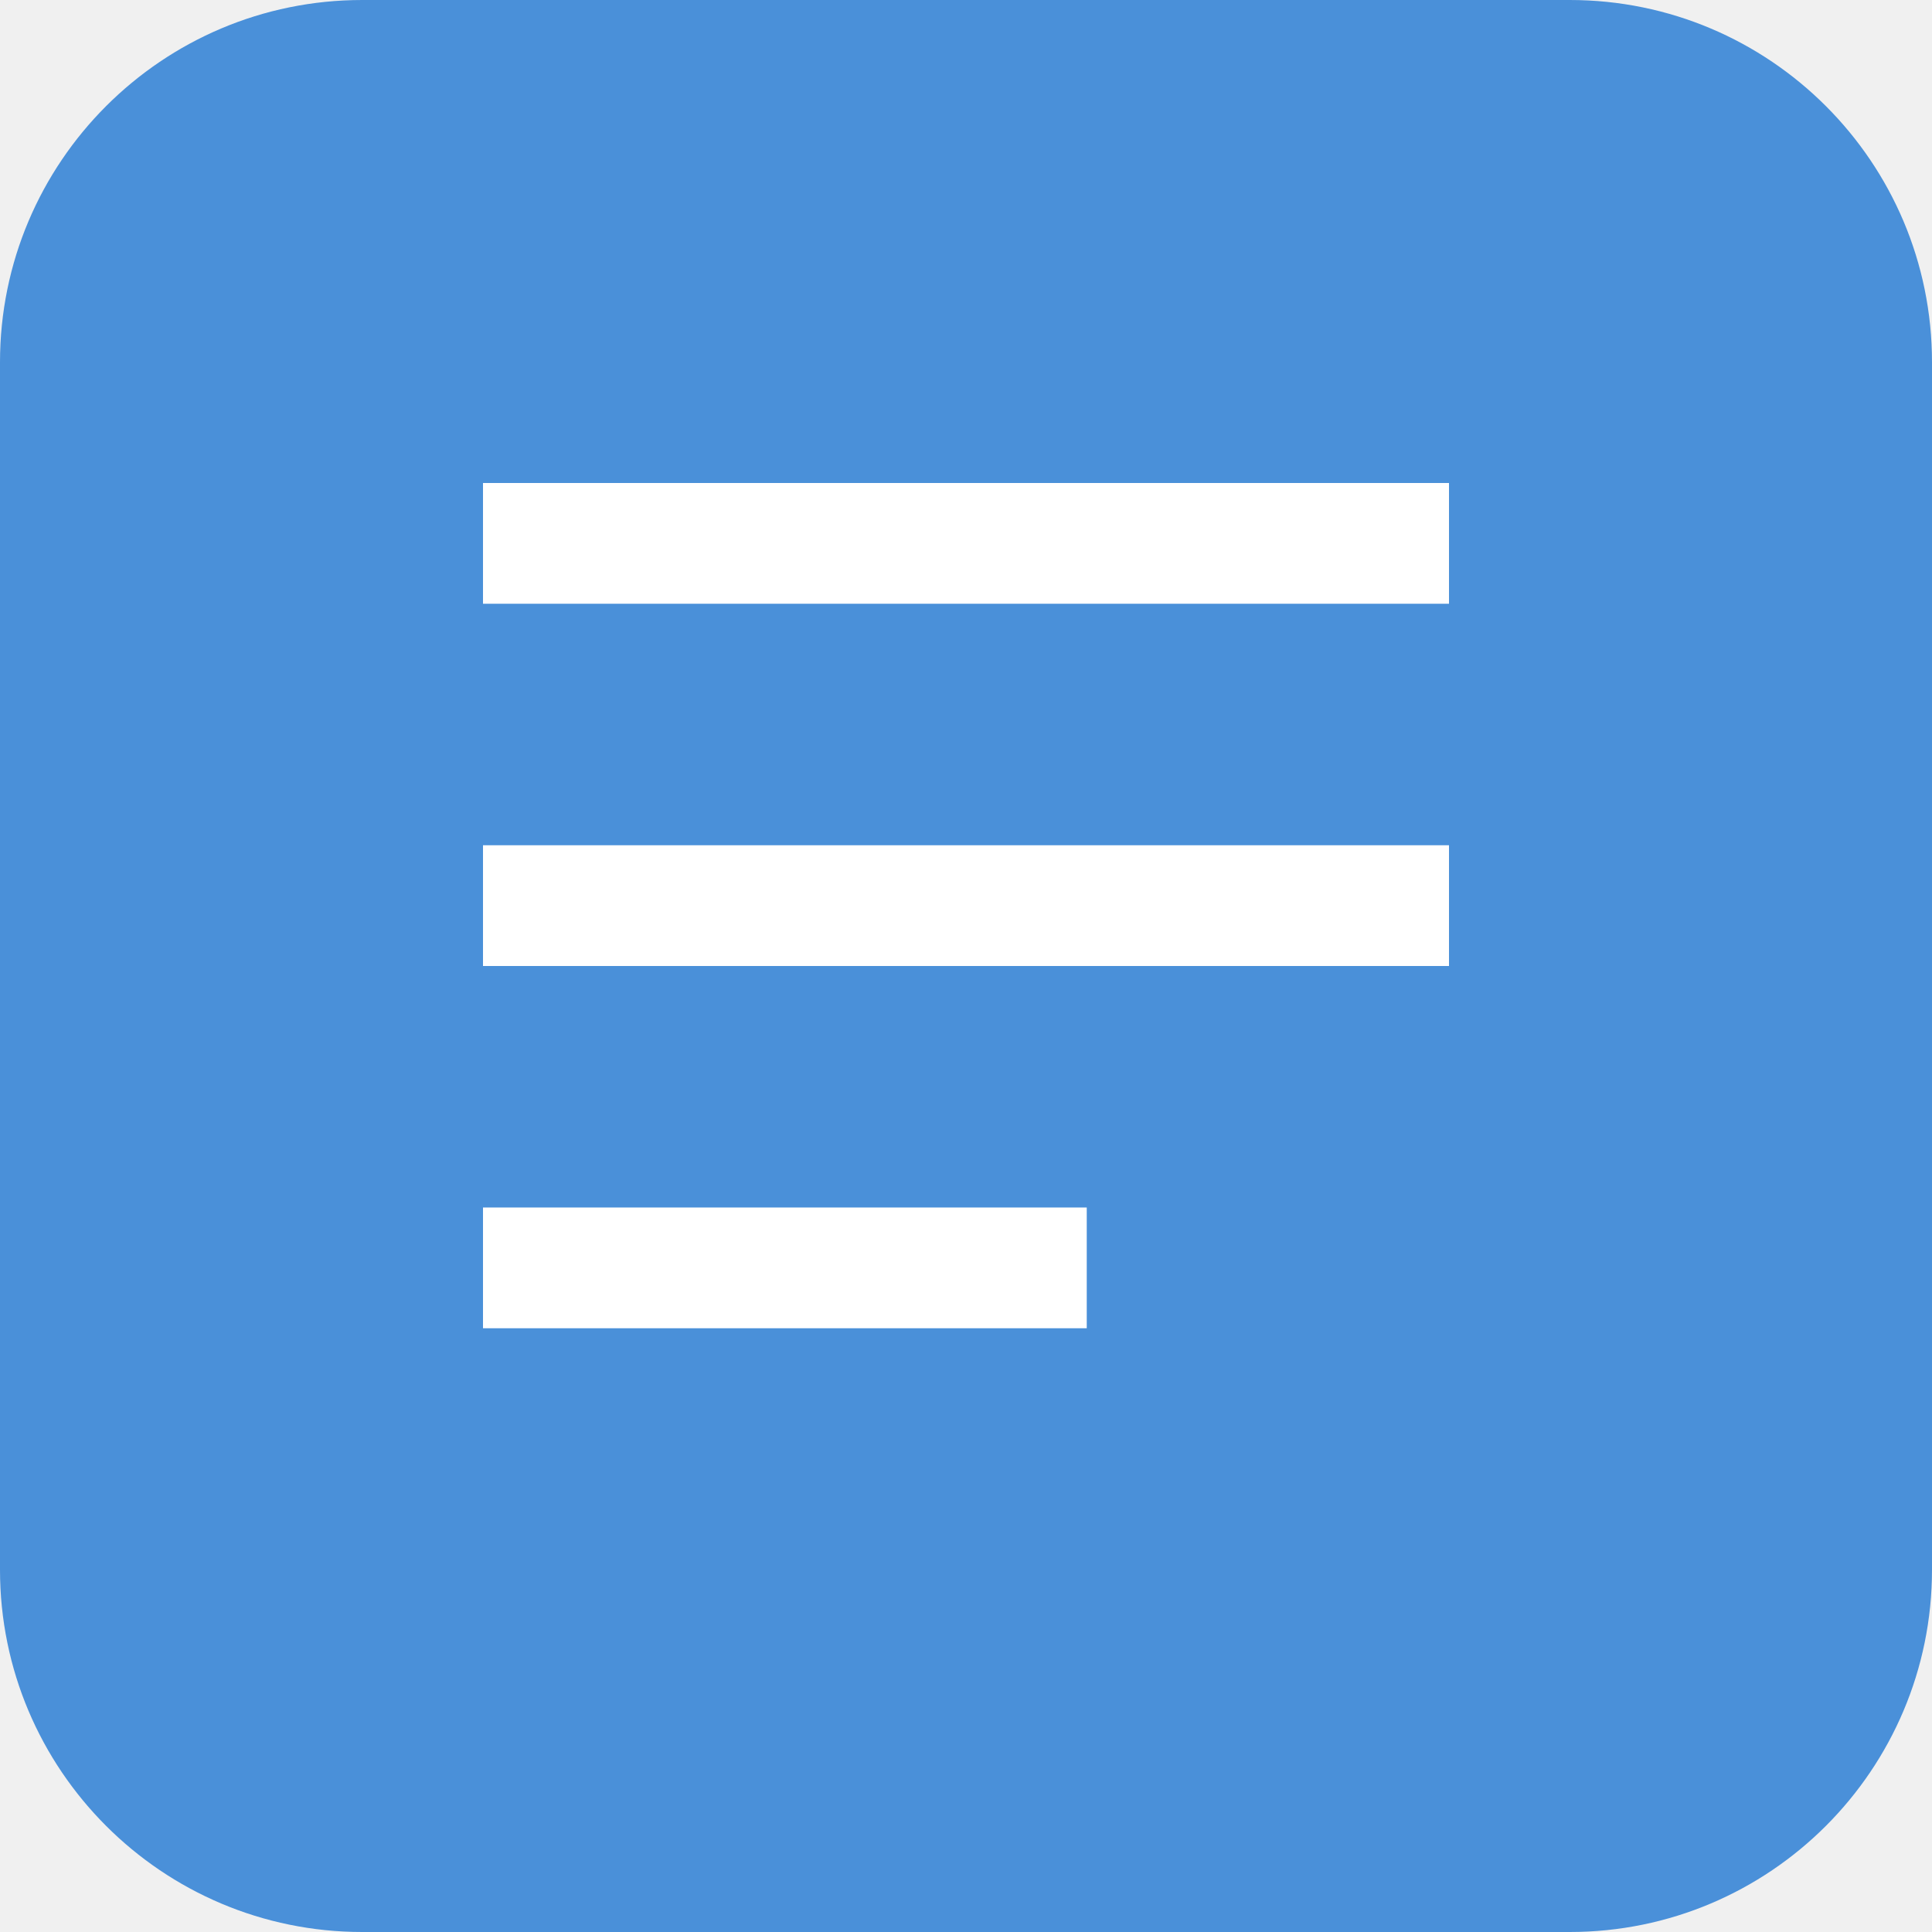
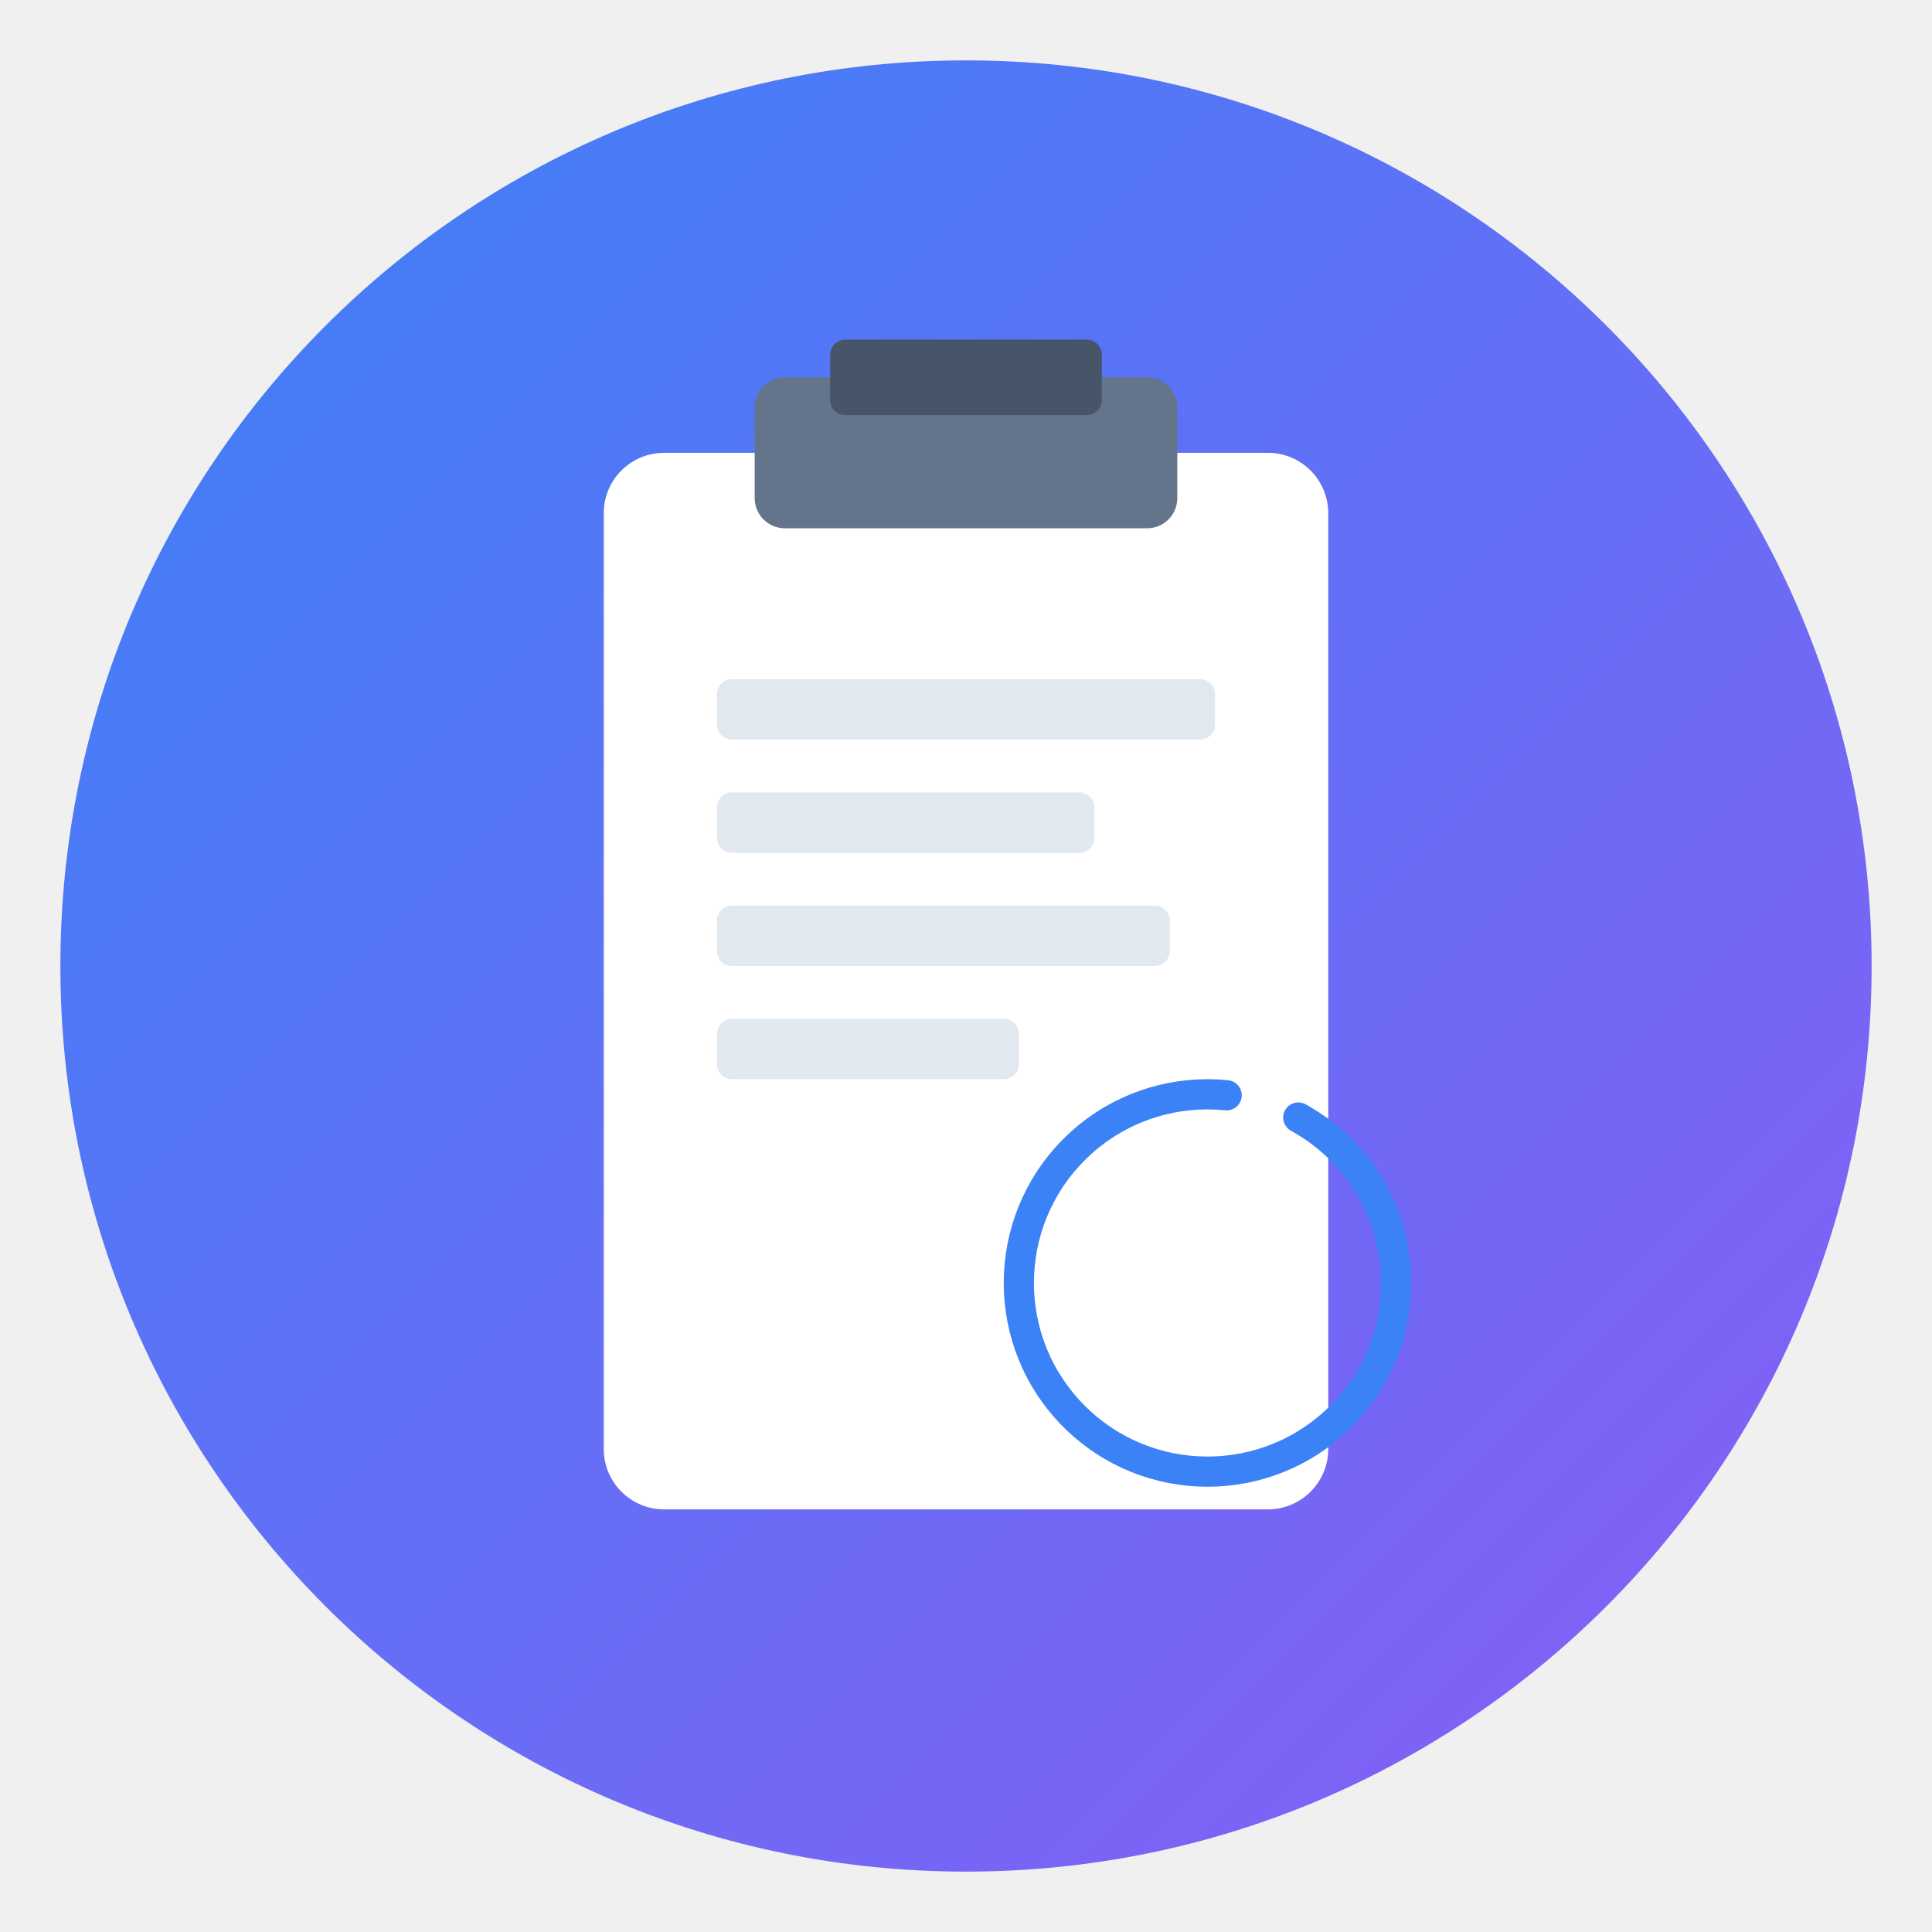
- <svg xmlns="http://www.w3.org/2000/svg" width="32" height="32" viewBox="0 0 32 32">
-   <rect fill="#4A90D9" width="32" height="32" rx="6" />
-   <path fill="#FFF" d="M8 8h16v2H8zm0 6h16v2H8zm0 6h10v2H8z" />
+ <svg xmlns="http://www.w3.org/2000/svg" width="512" height="512" viewBox="0 0 512 512" fill="none">
+   <circle cx="256" cy="256" r="240" fill="url(#gradient)" />
+   <rect x="160" y="120" width="192" height="280" rx="16" fill="white" />
+   <rect x="200" y="100" width="112" height="40" rx="8" fill="#64748b" />
+   <rect x="220" y="90" width="72" height="20" rx="4" fill="#475569" />
+   <rect x="190" y="180" width="132" height="16" rx="4" fill="#e2e8f0" />
+   <rect x="190" y="210" width="100" height="16" rx="4" fill="#e2e8f0" />
+   <rect x="190" y="240" width="120" height="16" rx="4" fill="#e2e8f0" />
+   <rect x="190" y="270" width="80" height="16" rx="4" fill="#e2e8f0" />
+   <circle cx="320" cy="340" r="50" stroke="#3b82f6" stroke-width="8" fill="none" stroke-linecap="round" stroke-dasharray="280 20" transform="rotate(-45 320 340)" />
+   <defs>
+     <linearGradient id="gradient" x1="0%" y1="0%" x2="100%" y2="100%">
+       <stop offset="0%" style="stop-color:#3b82f6" />
+       <stop offset="100%" style="stop-color:#8b5cf6" />
+     </linearGradient>
+   </defs>
</svg>
